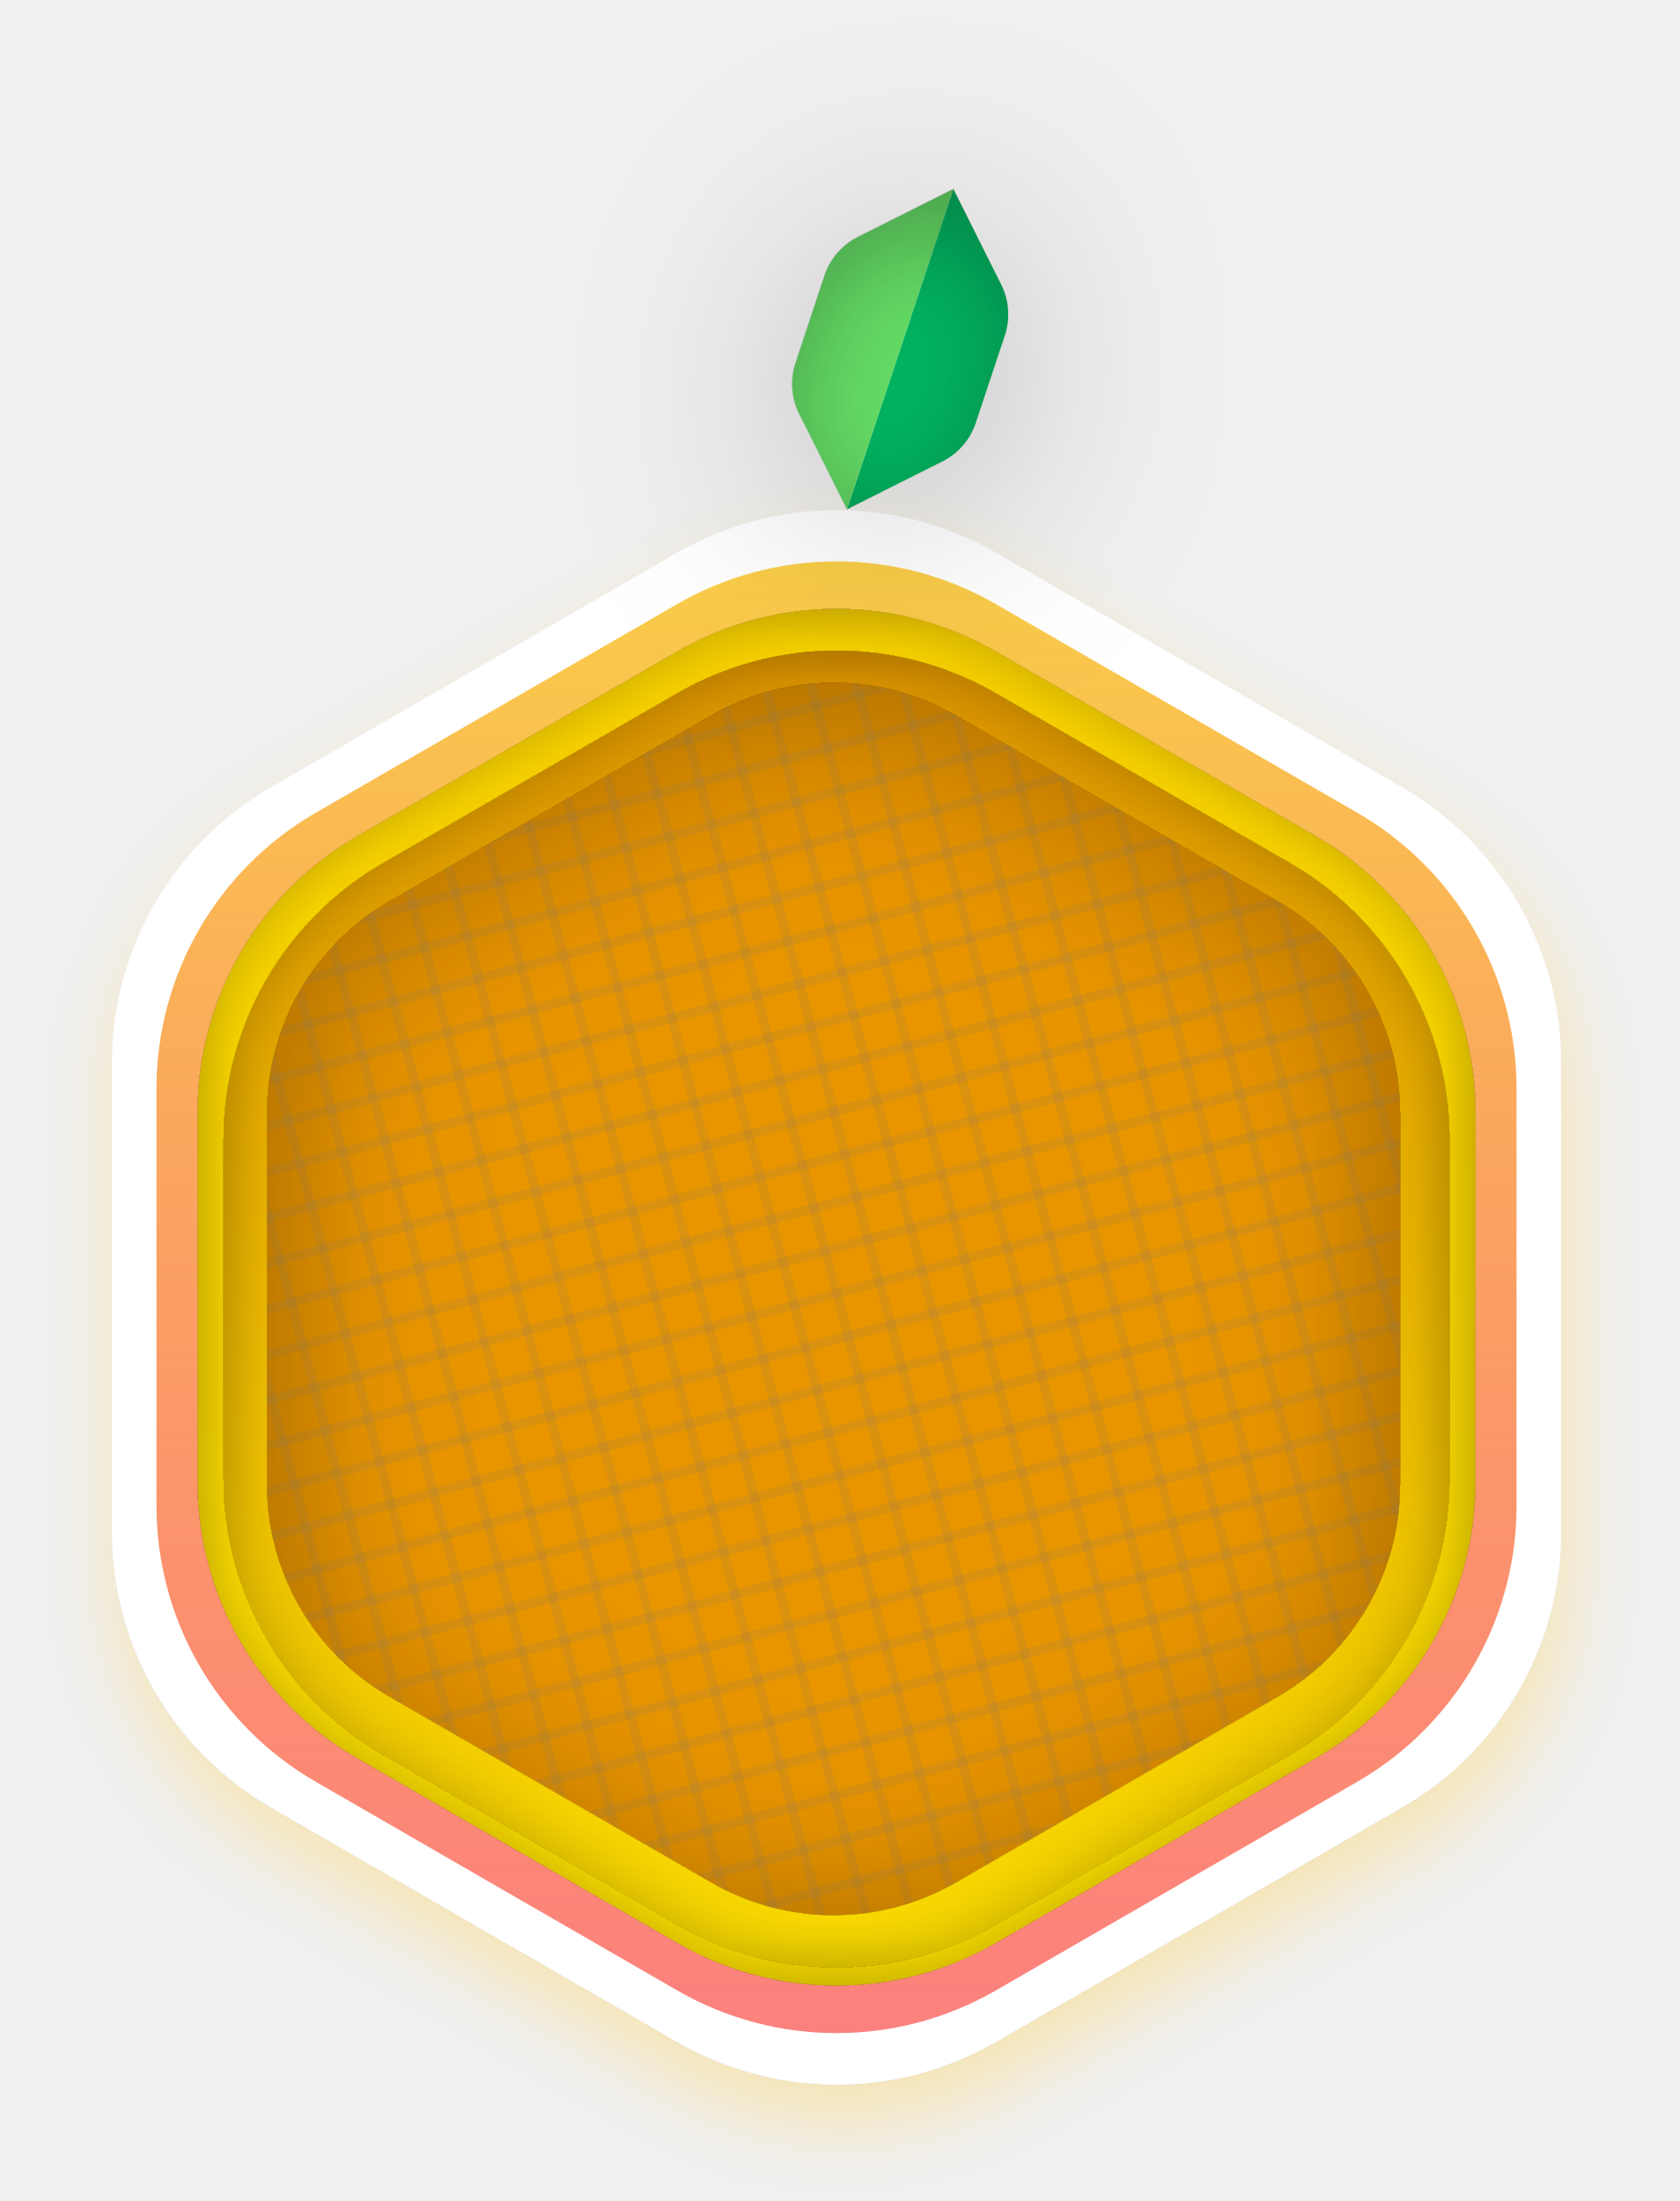
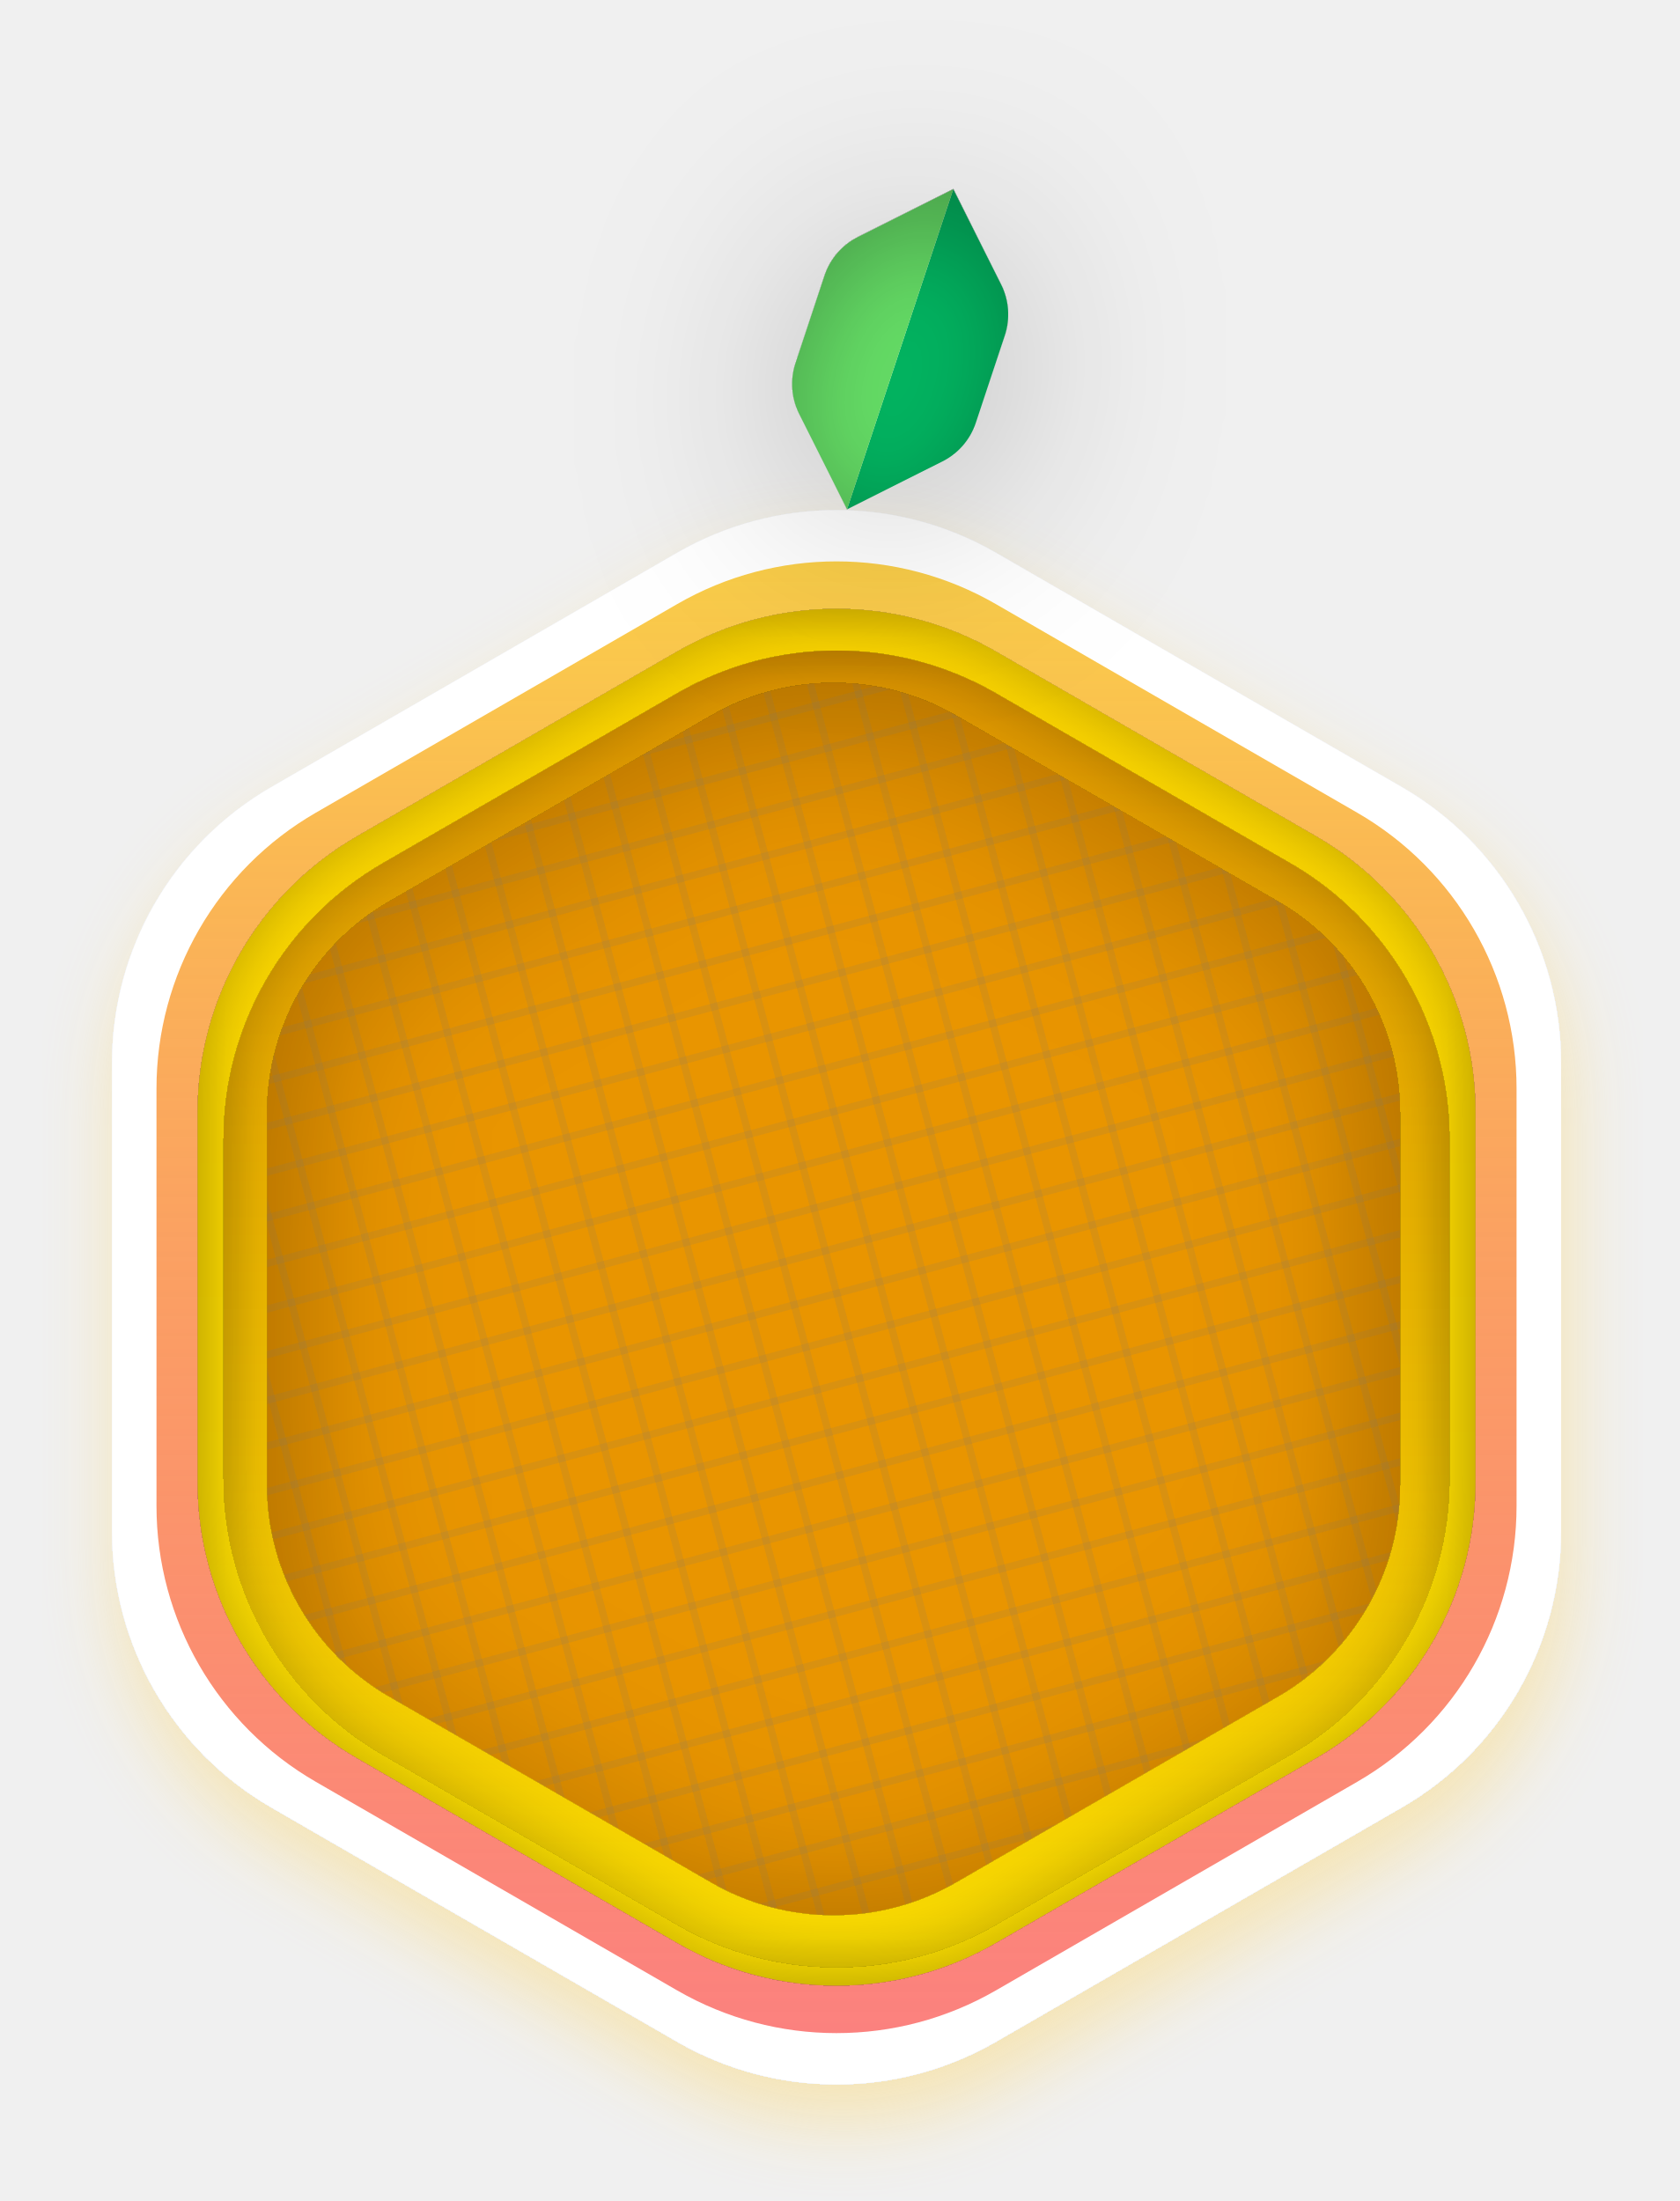
<svg xmlns="http://www.w3.org/2000/svg" width="100%" height="100%" viewBox="0 0 232 304" fill="none">
  <g filter="url(#filter0_d_1202_11568)">
    <path d="M93.528 76.349C107.142 68.489 123.915 68.489 137.528 76.349L193.579 108.71C207.193 116.57 215.579 131.095 215.579 146.815V211.537C215.579 227.256 207.193 241.782 193.579 249.642L137.528 282.003C123.915 289.863 107.142 289.863 93.528 282.003L37.478 249.642C23.864 241.782 15.478 227.256 15.478 211.537V146.815C15.478 131.095 23.864 116.57 37.478 108.71L93.528 76.349Z" fill="white" />
  </g>
  <path d="M93.526 83.433C107.14 75.573 123.912 75.573 137.526 83.433L187.441 112.252C201.055 120.112 209.441 134.637 209.441 150.357V207.994C209.441 223.714 201.055 238.239 187.441 246.099L137.526 274.918C123.912 282.778 107.14 282.778 93.526 274.918L43.611 246.099C29.997 238.239 21.611 223.714 21.611 207.994V150.357C21.611 134.637 29.997 120.112 43.611 112.252L93.526 83.433Z" fill="url(#paint0_linear_1202_11568)" />
  <g filter="url(#filter1_i_1202_11568)">
    <path d="M93.529 89.994C107.143 82.134 123.915 82.134 137.529 89.994L181.764 115.533C195.377 123.392 203.764 137.918 203.764 153.638V204.715C203.764 220.435 195.377 234.961 181.764 242.821L137.529 268.359C123.915 276.219 107.143 276.219 93.529 268.359L49.294 242.821C35.681 234.961 27.294 220.435 27.294 204.715V153.638C27.294 137.918 35.681 123.392 49.294 115.533L93.529 89.994Z" fill="url(#paint1_linear_1202_11568)" />
  </g>
  <g filter="url(#filter2_i_1202_11568)">
    <path d="M93.528 95.758C107.142 87.898 123.915 87.898 137.529 95.758L178.172 119.224C191.785 127.084 200.172 141.609 200.172 157.329V204.259C200.172 219.979 191.785 234.505 178.172 242.365L137.528 265.83C123.915 273.69 107.142 273.69 93.528 265.83L52.885 242.365C39.272 234.505 30.885 219.979 30.885 204.259V157.329C30.885 141.609 39.272 127.084 52.885 119.224L93.528 95.758Z" fill="url(#paint2_linear_1202_11568)" />
  </g>
  <g filter="url(#filter3_i_1202_11568)">
    <path d="M98.23 98.835C108.681 92.802 121.556 92.802 132.006 98.835L176.459 124.5C186.909 130.534 193.347 141.684 193.347 153.751V205.081C193.347 217.148 186.909 228.298 176.459 234.332L132.006 259.997C121.556 266.03 108.681 266.03 98.23 259.997L53.777 234.332C43.327 228.298 36.889 217.148 36.889 205.081V153.751C36.889 141.684 43.327 130.534 53.777 124.5L98.23 98.835Z" fill="#E99500" />
  </g>
  <mask id="mask0_1202_11568" style="mask-type:alpha" maskUnits="userSpaceOnUse" x="36" y="94" width="158" height="171">
    <path d="M98.23 98.835C108.681 92.802 121.556 92.802 132.006 98.835L176.459 124.5C186.909 130.534 193.347 141.684 193.347 153.751V205.081C193.347 217.148 186.909 228.298 176.459 234.332L132.006 259.997C121.556 266.03 108.681 266.03 98.23 259.997L53.777 234.332C43.327 228.298 36.889 217.148 36.889 205.081V153.751C36.889 141.684 43.327 130.534 53.777 124.5L98.23 98.835Z" fill="#E99500" />
  </mask>
  <g mask="url(#mask0_1202_11568)">
-     <line x1="3.677" y1="114.028" x2="51.301" y2="291.763" stroke="#737373" stroke-opacity="0.14" stroke-width="1.269" />
-     <line x1="9.56" y1="112.452" x2="57.184" y2="290.187" stroke="#737373" stroke-opacity="0.14" stroke-width="1.269" />
-     <line x1="15.443" y1="110.877" x2="63.067" y2="288.612" stroke="#737373" stroke-opacity="0.14" stroke-width="1.269" />
-     <line x1="21.326" y1="109.3" x2="68.95" y2="287.035" stroke="#737373" stroke-opacity="0.14" stroke-width="1.269" />
-     <line x1="27.208" y1="107.723" x2="74.832" y2="285.457" stroke="#737373" stroke-opacity="0.14" stroke-width="1.269" />
-     <line x1="33.091" y1="106.146" x2="80.715" y2="283.881" stroke="#737373" stroke-opacity="0.14" stroke-width="1.269" />
-     <line x1="38.974" y1="104.571" x2="86.598" y2="282.306" stroke="#737373" stroke-opacity="0.14" stroke-width="1.269" />
-     <line x1="44.855" y1="102.994" x2="92.479" y2="280.729" stroke="#737373" stroke-opacity="0.14" stroke-width="1.269" />
-     <line x1="50.738" y1="101.418" x2="98.362" y2="279.153" stroke="#737373" stroke-opacity="0.14" stroke-width="1.269" />
-     <line x1="56.621" y1="99.842" x2="104.244" y2="277.577" stroke="#737373" stroke-opacity="0.14" stroke-width="1.269" />
-     <line x1="62.503" y1="98.266" x2="110.127" y2="276.001" stroke="#737373" stroke-opacity="0.14" stroke-width="1.269" />
-     <line x1="68.386" y1="96.688" x2="116.01" y2="274.423" stroke="#737373" stroke-opacity="0.14" stroke-width="1.269" />
-     <line x1="74.269" y1="95.114" x2="121.893" y2="272.849" stroke="#737373" stroke-opacity="0.14" stroke-width="1.269" />
-     <line x1="80.152" y1="93.537" x2="127.776" y2="271.272" stroke="#737373" stroke-opacity="0.14" stroke-width="1.269" />
-     <line x1="86.035" y1="91.961" x2="133.659" y2="269.696" stroke="#737373" stroke-opacity="0.14" stroke-width="1.269" />
-     <line x1="91.917" y1="90.384" x2="139.541" y2="268.119" stroke="#737373" stroke-opacity="0.14" stroke-width="1.269" />
-     <line x1="97.798" y1="88.808" x2="145.422" y2="266.543" stroke="#737373" stroke-opacity="0.14" stroke-width="1.269" />
-     <line x1="103.679" y1="87.232" x2="151.303" y2="264.967" stroke="#737373" stroke-opacity="0.14" stroke-width="1.269" />
-     <line x1="109.564" y1="85.655" x2="157.188" y2="263.39" stroke="#737373" stroke-opacity="0.14" stroke-width="1.269" />
-     <line x1="115.447" y1="84.08" x2="163.071" y2="261.815" stroke="#737373" stroke-opacity="0.14" stroke-width="1.269" />
-     <line x1="121.33" y1="82.503" x2="168.953" y2="260.238" stroke="#737373" stroke-opacity="0.14" stroke-width="1.269" />
-     <line x1="127.21" y1="80.927" x2="174.834" y2="258.662" stroke="#737373" stroke-opacity="0.14" stroke-width="1.269" />
-     <line x1="133.095" y1="79.351" x2="180.719" y2="257.086" stroke="#737373" stroke-opacity="0.14" stroke-width="1.269" />
-     <line x1="138.978" y1="77.774" x2="186.602" y2="255.509" stroke="#737373" stroke-opacity="0.14" stroke-width="1.269" />
-     <line x1="144.861" y1="76.198" x2="192.485" y2="253.933" stroke="#737373" stroke-opacity="0.14" stroke-width="1.269" />
-     <line x1="150.74" y1="74.622" x2="198.364" y2="252.357" stroke="#737373" stroke-opacity="0.14" stroke-width="1.269" />
-     <line x1="156.628" y1="73.046" x2="204.252" y2="250.781" stroke="#737373" stroke-opacity="0.14" stroke-width="1.269" />
-     <line x1="162.509" y1="71.469" x2="210.133" y2="249.204" stroke="#737373" stroke-opacity="0.14" stroke-width="1.269" />
-     <line x1="168.392" y1="69.892" x2="216.016" y2="247.627" stroke="#737373" stroke-opacity="0.14" stroke-width="1.269" />
-     <line x1="174.271" y1="68.317" x2="221.895" y2="246.052" stroke="#737373" stroke-opacity="0.14" stroke-width="1.269" />
-     <line x1="180.158" y1="66.741" x2="227.782" y2="244.476" stroke="#737373" stroke-opacity="0.14" stroke-width="1.269" />
-     <line x1="49.73" y1="290.854" x2="227.465" y2="243.23" stroke="#737373" stroke-opacity="0.14" stroke-width="1.269" />
-     <line x1="48.154" y1="284.971" x2="225.889" y2="237.347" stroke="#737373" stroke-opacity="0.14" stroke-width="1.269" />
-     <line x1="46.578" y1="279.089" x2="224.313" y2="231.465" stroke="#737373" stroke-opacity="0.14" stroke-width="1.269" />
-     <line x1="45" y1="273.207" x2="222.735" y2="225.583" stroke="#737373" stroke-opacity="0.14" stroke-width="1.269" />
-     <line x1="43.426" y1="267.323" x2="221.161" y2="219.699" stroke="#737373" stroke-opacity="0.14" stroke-width="1.269" />
-     <line x1="41.849" y1="261.44" x2="219.584" y2="213.816" stroke="#737373" stroke-opacity="0.14" stroke-width="1.269" />
-     <line x1="40.273" y1="255.559" x2="218.008" y2="207.935" stroke="#737373" stroke-opacity="0.14" stroke-width="1.269" />
-     <line x1="38.695" y1="249.676" x2="216.43" y2="202.052" stroke="#737373" stroke-opacity="0.14" stroke-width="1.269" />
-     <line x1="37.119" y1="243.793" x2="214.854" y2="196.169" stroke="#737373" stroke-opacity="0.14" stroke-width="1.269" />
-     <line x1="35.545" y1="237.91" x2="213.28" y2="190.286" stroke="#737373" stroke-opacity="0.14" stroke-width="1.269" />
-     <line x1="33.969" y1="232.029" x2="211.704" y2="184.405" stroke="#737373" stroke-opacity="0.14" stroke-width="1.269" />
-     <line x1="32.389" y1="226.146" x2="210.123" y2="178.522" stroke="#737373" stroke-opacity="0.14" stroke-width="1.269" />
-     <line x1="30.814" y1="220.261" x2="208.549" y2="172.637" stroke="#737373" stroke-opacity="0.14" stroke-width="1.269" />
-     <line x1="29.238" y1="214.378" x2="206.973" y2="166.755" stroke="#737373" stroke-opacity="0.14" stroke-width="1.269" />
-     <line x1="27.664" y1="208.499" x2="205.399" y2="160.875" stroke="#737373" stroke-opacity="0.14" stroke-width="1.269" />
-     <line x1="26.086" y1="202.615" x2="203.821" y2="154.991" stroke="#737373" stroke-opacity="0.14" stroke-width="1.269" />
-     <line x1="24.51" y1="196.731" x2="202.245" y2="149.107" stroke="#737373" stroke-opacity="0.14" stroke-width="1.269" />
-     <line x1="22.933" y1="190.851" x2="200.668" y2="143.227" stroke="#737373" stroke-opacity="0.14" stroke-width="1.269" />
-     <line x1="21.353" y1="184.967" x2="199.088" y2="137.343" stroke="#737373" stroke-opacity="0.14" stroke-width="1.269" />
-     <line x1="19.777" y1="179.085" x2="197.512" y2="131.461" stroke="#737373" stroke-opacity="0.14" stroke-width="1.269" />
-     <line x1="18.203" y1="173.202" x2="195.938" y2="125.578" stroke="#737373" stroke-opacity="0.14" stroke-width="1.269" />
-     <line x1="16.627" y1="167.321" x2="194.362" y2="119.697" stroke="#737373" stroke-opacity="0.14" stroke-width="1.269" />
-     <line x1="15.051" y1="161.437" x2="192.786" y2="113.813" stroke="#737373" stroke-opacity="0.14" stroke-width="1.269" />
-     <line x1="13.475" y1="155.554" x2="191.209" y2="107.93" stroke="#737373" stroke-opacity="0.14" stroke-width="1.269" />
-     <line x1="11.898" y1="149.671" x2="189.633" y2="102.048" stroke="#737373" stroke-opacity="0.14" stroke-width="1.269" />
-     <line x1="10.324" y1="143.791" x2="188.059" y2="96.167" stroke="#737373" stroke-opacity="0.14" stroke-width="1.269" />
-     <line x1="8.746" y1="137.907" x2="186.481" y2="90.283" stroke="#737373" stroke-opacity="0.14" stroke-width="1.269" />
-     <line x1="7.168" y1="132.024" x2="184.903" y2="84.4" stroke="#737373" stroke-opacity="0.14" stroke-width="1.269" />
-     <line x1="5.592" y1="126.14" x2="183.327" y2="78.516" stroke="#737373" stroke-opacity="0.14" stroke-width="1.269" />
-     <line x1="4.016" y1="120.259" x2="181.75" y2="72.635" stroke="#737373" stroke-opacity="0.14" stroke-width="1.269" />
-     <line x1="2.439" y1="114.377" x2="180.174" y2="66.753" stroke="#737373" stroke-opacity="0.14" stroke-width="1.269" />
+     <line x1="3.677" y1="114.028" x2="51.301" y2="291.763" stroke="#737373" stroke-opacity="0.14" strokeWidth="1.269" />
+     <line x1="9.56" y1="112.452" x2="57.184" y2="290.187" stroke="#737373" stroke-opacity="0.14" strokeWidth="1.269" />
+     <line x1="15.443" y1="110.877" x2="63.067" y2="288.612" stroke="#737373" stroke-opacity="0.14" strokeWidth="1.269" />
+     <line x1="21.326" y1="109.3" x2="68.95" y2="287.035" stroke="#737373" stroke-opacity="0.14" strokeWidth="1.269" />
+     <line x1="27.208" y1="107.723" x2="74.832" y2="285.457" stroke="#737373" stroke-opacity="0.14" strokeWidth="1.269" />
+     <line x1="33.091" y1="106.146" x2="80.715" y2="283.881" stroke="#737373" stroke-opacity="0.14" strokeWidth="1.269" />
+     <line x1="38.974" y1="104.571" x2="86.598" y2="282.306" stroke="#737373" stroke-opacity="0.14" strokeWidth="1.269" />
+     <line x1="44.855" y1="102.994" x2="92.479" y2="280.729" stroke="#737373" stroke-opacity="0.14" strokeWidth="1.269" />
+     <line x1="50.738" y1="101.418" x2="98.362" y2="279.153" stroke="#737373" stroke-opacity="0.14" strokeWidth="1.269" />
+     <line x1="56.621" y1="99.842" x2="104.244" y2="277.577" stroke="#737373" stroke-opacity="0.14" strokeWidth="1.269" />
+     <line x1="62.503" y1="98.266" x2="110.127" y2="276.001" stroke="#737373" stroke-opacity="0.14" strokeWidth="1.269" />
+     <line x1="68.386" y1="96.688" x2="116.01" y2="274.423" stroke="#737373" stroke-opacity="0.14" strokeWidth="1.269" />
+     <line x1="74.269" y1="95.114" x2="121.893" y2="272.849" stroke="#737373" stroke-opacity="0.14" strokeWidth="1.269" />
+     <line x1="80.152" y1="93.537" x2="127.776" y2="271.272" stroke="#737373" stroke-opacity="0.14" strokeWidth="1.269" />
+     <line x1="86.035" y1="91.961" x2="133.659" y2="269.696" stroke="#737373" stroke-opacity="0.14" strokeWidth="1.269" />
+     <line x1="91.917" y1="90.384" x2="139.541" y2="268.119" stroke="#737373" stroke-opacity="0.14" strokeWidth="1.269" />
+     <line x1="97.798" y1="88.808" x2="145.422" y2="266.543" stroke="#737373" stroke-opacity="0.14" strokeWidth="1.269" />
+     <line x1="103.679" y1="87.232" x2="151.303" y2="264.967" stroke="#737373" stroke-opacity="0.14" strokeWidth="1.269" />
+     <line x1="109.564" y1="85.655" x2="157.188" y2="263.39" stroke="#737373" stroke-opacity="0.14" strokeWidth="1.269" />
+     <line x1="115.447" y1="84.08" x2="163.071" y2="261.815" stroke="#737373" stroke-opacity="0.14" strokeWidth="1.269" />
+     <line x1="121.33" y1="82.503" x2="168.953" y2="260.238" stroke="#737373" stroke-opacity="0.14" strokeWidth="1.269" />
+     <line x1="127.21" y1="80.927" x2="174.834" y2="258.662" stroke="#737373" stroke-opacity="0.14" strokeWidth="1.269" />
+     <line x1="133.095" y1="79.351" x2="180.719" y2="257.086" stroke="#737373" stroke-opacity="0.14" strokeWidth="1.269" />
+     <line x1="138.978" y1="77.774" x2="186.602" y2="255.509" stroke="#737373" stroke-opacity="0.14" strokeWidth="1.269" />
+     <line x1="144.861" y1="76.198" x2="192.485" y2="253.933" stroke="#737373" stroke-opacity="0.14" strokeWidth="1.269" />
+     <line x1="150.74" y1="74.622" x2="198.364" y2="252.357" stroke="#737373" stroke-opacity="0.14" strokeWidth="1.269" />
+     <line x1="156.628" y1="73.046" x2="204.252" y2="250.781" stroke="#737373" stroke-opacity="0.14" strokeWidth="1.269" />
+     <line x1="162.509" y1="71.469" x2="210.133" y2="249.204" stroke="#737373" stroke-opacity="0.14" strokeWidth="1.269" />
+     <line x1="168.392" y1="69.892" x2="216.016" y2="247.627" stroke="#737373" stroke-opacity="0.14" strokeWidth="1.269" />
+     <line x1="174.271" y1="68.317" x2="221.895" y2="246.052" stroke="#737373" stroke-opacity="0.14" strokeWidth="1.269" />
+     <line x1="180.158" y1="66.741" x2="227.782" y2="244.476" stroke="#737373" stroke-opacity="0.14" strokeWidth="1.269" />
+     <line x1="49.73" y1="290.854" x2="227.465" y2="243.23" stroke="#737373" stroke-opacity="0.14" strokeWidth="1.269" />
+     <line x1="48.154" y1="284.971" x2="225.889" y2="237.347" stroke="#737373" stroke-opacity="0.14" strokeWidth="1.269" />
+     <line x1="46.578" y1="279.089" x2="224.313" y2="231.465" stroke="#737373" stroke-opacity="0.14" strokeWidth="1.269" />
+     <line x1="45" y1="273.207" x2="222.735" y2="225.583" stroke="#737373" stroke-opacity="0.14" strokeWidth="1.269" />
+     <line x1="43.426" y1="267.323" x2="221.161" y2="219.699" stroke="#737373" stroke-opacity="0.14" strokeWidth="1.269" />
+     <line x1="41.849" y1="261.44" x2="219.584" y2="213.816" stroke="#737373" stroke-opacity="0.14" strokeWidth="1.269" />
+     <line x1="40.273" y1="255.559" x2="218.008" y2="207.935" stroke="#737373" stroke-opacity="0.14" strokeWidth="1.269" />
+     <line x1="38.695" y1="249.676" x2="216.43" y2="202.052" stroke="#737373" stroke-opacity="0.14" strokeWidth="1.269" />
+     <line x1="37.119" y1="243.793" x2="214.854" y2="196.169" stroke="#737373" stroke-opacity="0.14" strokeWidth="1.269" />
+     <line x1="35.545" y1="237.91" x2="213.28" y2="190.286" stroke="#737373" stroke-opacity="0.14" strokeWidth="1.269" />
+     <line x1="33.969" y1="232.029" x2="211.704" y2="184.405" stroke="#737373" stroke-opacity="0.14" strokeWidth="1.269" />
+     <line x1="32.389" y1="226.146" x2="210.123" y2="178.522" stroke="#737373" stroke-opacity="0.14" strokeWidth="1.269" />
+     <line x1="30.814" y1="220.261" x2="208.549" y2="172.637" stroke="#737373" stroke-opacity="0.14" strokeWidth="1.269" />
+     <line x1="29.238" y1="214.378" x2="206.973" y2="166.755" stroke="#737373" stroke-opacity="0.14" strokeWidth="1.269" />
+     <line x1="27.664" y1="208.499" x2="205.399" y2="160.875" stroke="#737373" stroke-opacity="0.14" strokeWidth="1.269" />
+     <line x1="26.086" y1="202.615" x2="203.821" y2="154.991" stroke="#737373" stroke-opacity="0.14" strokeWidth="1.269" />
+     <line x1="24.51" y1="196.731" x2="202.245" y2="149.107" stroke="#737373" stroke-opacity="0.14" strokeWidth="1.269" />
+     <line x1="22.933" y1="190.851" x2="200.668" y2="143.227" stroke="#737373" stroke-opacity="0.14" strokeWidth="1.269" />
+     <line x1="21.353" y1="184.967" x2="199.088" y2="137.343" stroke="#737373" stroke-opacity="0.14" strokeWidth="1.269" />
+     <line x1="19.777" y1="179.085" x2="197.512" y2="131.461" stroke="#737373" stroke-opacity="0.14" strokeWidth="1.269" />
+     <line x1="18.203" y1="173.202" x2="195.938" y2="125.578" stroke="#737373" stroke-opacity="0.14" strokeWidth="1.269" />
+     <line x1="16.627" y1="167.321" x2="194.362" y2="119.697" stroke="#737373" stroke-opacity="0.14" strokeWidth="1.269" />
+     <line x1="15.051" y1="161.437" x2="192.786" y2="113.813" stroke="#737373" stroke-opacity="0.14" strokeWidth="1.269" />
+     <line x1="13.475" y1="155.554" x2="191.209" y2="107.93" stroke="#737373" stroke-opacity="0.14" strokeWidth="1.269" />
+     <line x1="11.898" y1="149.671" x2="189.633" y2="102.048" stroke="#737373" stroke-opacity="0.14" strokeWidth="1.269" />
+     <line x1="10.324" y1="143.791" x2="188.059" y2="96.167" stroke="#737373" stroke-opacity="0.14" strokeWidth="1.269" />
+     <line x1="8.746" y1="137.907" x2="186.481" y2="90.283" stroke="#737373" stroke-opacity="0.14" strokeWidth="1.269" />
+     <line x1="7.168" y1="132.024" x2="184.903" y2="84.4" stroke="#737373" stroke-opacity="0.14" strokeWidth="1.269" />
+     <line x1="5.592" y1="126.14" x2="183.327" y2="78.516" stroke="#737373" stroke-opacity="0.14" strokeWidth="1.269" />
+     <line x1="4.016" y1="120.259" x2="181.75" y2="72.635" stroke="#737373" stroke-opacity="0.14" strokeWidth="1.269" />
+     <line x1="2.439" y1="114.377" x2="180.174" y2="66.753" stroke="#737373" stroke-opacity="0.14" strokeWidth="1.269" />
  </g>
  <g filter="url(#filter4_di_1202_11568)">
    <path d="M116.98 70.342L131.116 27.739L131.65 26.13L138.254 39.293C139.352 41.48 139.535 44.013 138.765 46.335L134.762 58.397C133.992 60.719 132.33 62.64 130.143 63.738L116.98 70.342Z" fill="#02B360" />
    <path d="M131.65 26.131L117.515 68.733L116.98 70.343L110.376 57.18C109.279 54.993 109.096 52.46 109.866 50.138L113.869 38.075C114.639 35.753 116.301 33.832 118.487 32.735L131.65 26.131Z" fill="#64DB65" />
  </g>
  <defs>
    <filter id="filter0_d_1202_11568" x="5.952" y="65.258" width="220.884" height="238.228" filterUnits="userSpaceOnUse" color-interpolation-filters="sRGB">
      <feFlood flood-opacity="0" result="BackgroundImageFix" />
      <feColorMatrix in="SourceAlpha" type="matrix" values="0 0 0 0 0 0 0 0 0 0 0 0 0 0 0 0 0 0 127 0" result="hardAlpha" />
      <feOffset dx="0.866" dy="5.196" />
      <feGaussianBlur stdDeviation="5.196" />
      <feComposite in2="hardAlpha" operator="out" />
      <feColorMatrix type="matrix" values="0 0 0 0 0.996 0 0 0 0 0.831 0 0 0 0 0.365 0 0 0 0.42 0" />
      <feBlend mode="normal" in2="BackgroundImageFix" result="effect1_dropShadow_1202_11568" />
      <feBlend mode="normal" in="SourceGraphic" in2="effect1_dropShadow_1202_11568" result="shape" />
    </filter>
    <filter id="filter1_i_1202_11568" x="27.295" y="84.099" width="176.469" height="190.155" filterUnits="userSpaceOnUse" color-interpolation-filters="sRGB">
      <feFlood flood-opacity="0" result="BackgroundImageFix" />
      <feBlend mode="normal" in="SourceGraphic" in2="BackgroundImageFix" result="shape" />
      <feColorMatrix in="SourceAlpha" type="matrix" values="0 0 0 0 0 0 0 0 0 0 0 0 0 0 0 0 0 0 127 0" result="hardAlpha" />
      <feOffset />
      <feGaussianBlur stdDeviation="4.33" />
      <feComposite in2="hardAlpha" operator="arithmetic" k2="-1" k3="1" />
      <feColorMatrix type="matrix" values="0 0 0 0 0 0 0 0 0 0 0 0 0 0 0 0 0 0 0.25 0" />
      <feBlend mode="normal" in2="shape" result="effect1_innerShadow_1202_11568" />
    </filter>
    <filter id="filter2_i_1202_11568" x="30.885" y="89.863" width="169.287" height="181.861" filterUnits="userSpaceOnUse" color-interpolation-filters="sRGB">
      <feFlood flood-opacity="0" result="BackgroundImageFix" />
      <feBlend mode="normal" in="SourceGraphic" in2="BackgroundImageFix" result="shape" />
      <feColorMatrix in="SourceAlpha" type="matrix" values="0 0 0 0 0 0 0 0 0 0 0 0 0 0 0 0 0 0 127 0" result="hardAlpha" />
      <feOffset />
      <feGaussianBlur stdDeviation="4.33" />
      <feComposite in2="hardAlpha" operator="arithmetic" k2="-1" k3="1" />
      <feColorMatrix type="matrix" values="0 0 0 0 0 0 0 0 0 0 0 0 0 0 0 0 0 0 0.25 0" />
      <feBlend mode="normal" in2="shape" result="effect1_innerShadow_1202_11568" />
    </filter>
    <filter id="filter3_i_1202_11568" x="36.889" y="94.31" width="156.459" height="173.676" filterUnits="userSpaceOnUse" color-interpolation-filters="sRGB">
      <feFlood flood-opacity="0" result="BackgroundImageFix" />
      <feBlend mode="normal" in="SourceGraphic" in2="BackgroundImageFix" result="shape" />
      <feColorMatrix in="SourceAlpha" type="matrix" values="0 0 0 0 0 0 0 0 0 0 0 0 0 0 0 0 0 0 127 0" result="hardAlpha" />
      <feOffset dy="3.464" />
      <feGaussianBlur stdDeviation="12.991" />
      <feComposite in2="hardAlpha" operator="arithmetic" k2="-1" k3="1" />
      <feColorMatrix type="matrix" values="0 0 0 0 0 0 0 0 0 0 0 0 0 0 0 0 0 0 0.25 0" />
      <feBlend mode="normal" in2="shape" result="effect1_innerShadow_1202_11568" />
    </filter>
    <filter id="filter4_di_1202_11568" x="79.397" y="0.13" width="89.838" height="104.213" filterUnits="userSpaceOnUse" color-interpolation-filters="sRGB">
      <feFlood flood-opacity="0" result="BackgroundImageFix" />
      <feColorMatrix in="SourceAlpha" type="matrix" values="0 0 0 0 0 0 0 0 0 0 0 0 0 0 0 0 0 0 127 0" result="hardAlpha" />
      <feOffset dy="4" />
      <feGaussianBlur stdDeviation="15" />
      <feComposite in2="hardAlpha" operator="out" />
      <feColorMatrix type="matrix" values="0 0 0 0 0 0 0 0 0 0 0 0 0 0 0 0 0 0 0.25 0" />
      <feBlend mode="normal" in2="BackgroundImageFix" result="effect1_dropShadow_1202_11568" />
      <feBlend mode="normal" in="SourceGraphic" in2="effect1_dropShadow_1202_11568" result="shape" />
      <feColorMatrix in="SourceAlpha" type="matrix" values="0 0 0 0 0 0 0 0 0 0 0 0 0 0 0 0 0 0 127 0" result="hardAlpha" />
      <feOffset dy="4" />
      <feGaussianBlur stdDeviation="6.5" />
      <feComposite in2="hardAlpha" operator="arithmetic" k2="-1" k3="1" />
      <feColorMatrix type="matrix" values="0 0 0 0 0 0 0 0 0 0 0 0 0 0 0 0 0 0 0.25 0" />
      <feBlend mode="normal" in2="shape" result="effect2_innerShadow_1202_11568" />
    </filter>
    <linearGradient id="paint0_linear_1202_11568" x1="115.526" y1="70.731" x2="115.526" y2="287.619" gradientUnits="userSpaceOnUse">
      <stop stop-color="#FAD247" />
      <stop offset="1" stop-color="#FA4747" stop-opacity="0.69" />
    </linearGradient>
    <linearGradient id="paint1_linear_1202_11568" x1="115.529" y1="77.292" x2="115.529" y2="281.061" gradientUnits="userSpaceOnUse">
      <stop stop-color="#FCD400" />
      <stop offset="1" stop-color="#FCDF01" />
    </linearGradient>
    <linearGradient id="paint2_linear_1202_11568" x1="115.529" y1="83.057" x2="115.529" y2="278.532" gradientUnits="userSpaceOnUse">
      <stop stop-color="#DD9200" />
      <stop offset="1" stop-color="#FCDF01" />
    </linearGradient>
  </defs>
</svg>
